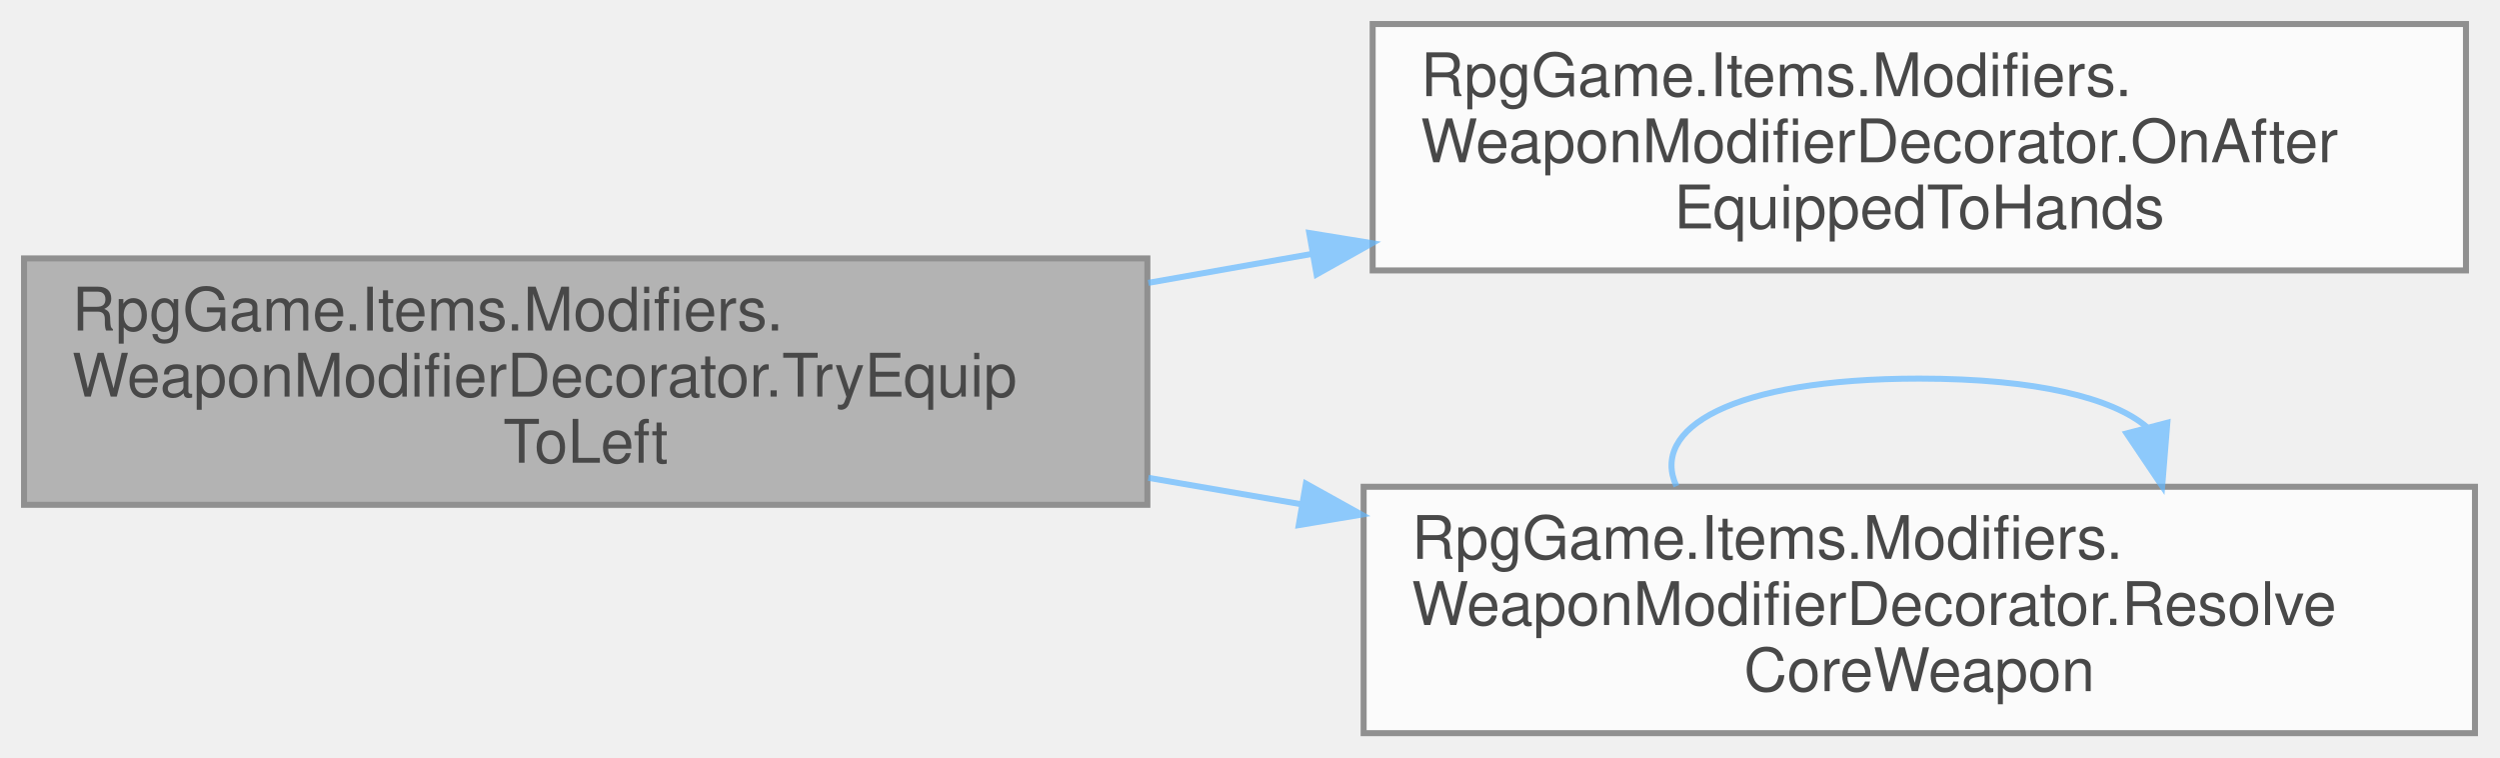
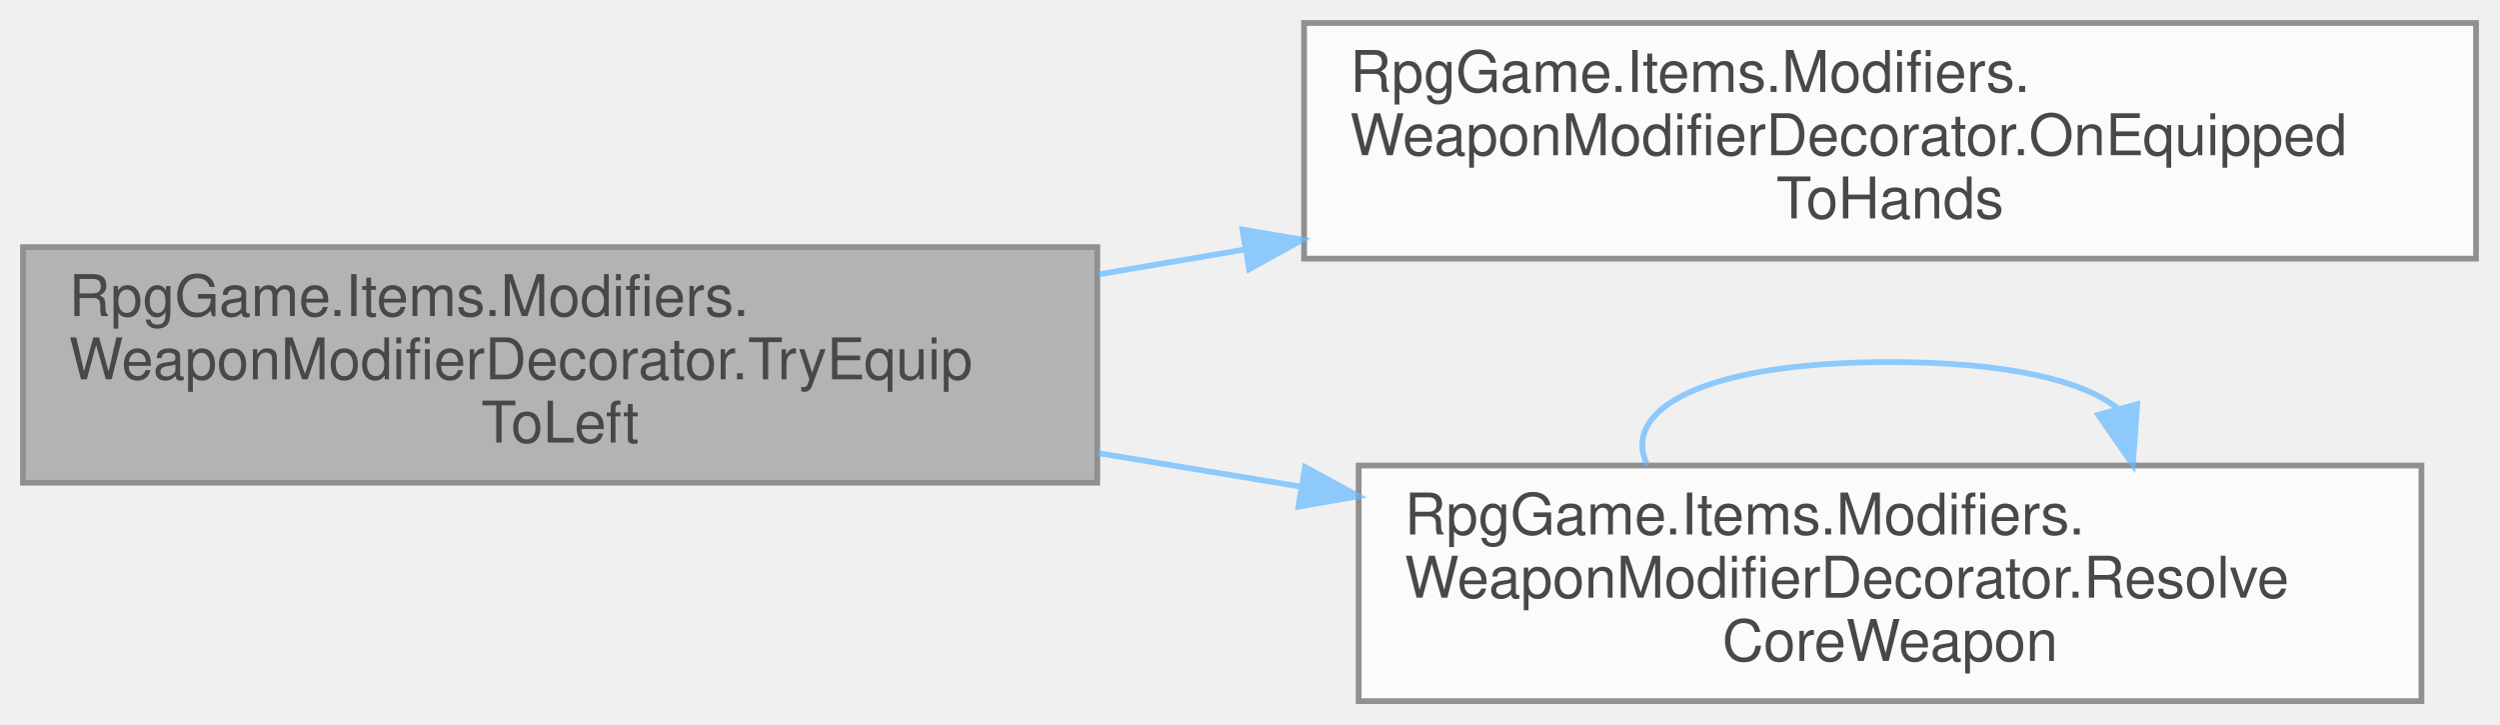
- <svg xmlns="http://www.w3.org/2000/svg" xmlns:xlink="http://www.w3.org/1999/xlink" width="416pt" height="126pt" viewBox="0.00 0.00 416.00 126.00">
+ <svg xmlns="http://www.w3.org/2000/svg" xmlns:xlink="http://www.w3.org/1999/xlink" width="435pt" height="126pt" viewBox="0.00 0.00 435.00 126.00">
  <svg id="main" version="1.1" xml:space="preserve">
    <style type="text/css">
.node, .edge {opacity: 0.7;}
.node.selected, .edge.selected {opacity: 1;}
.edge:hover path { stroke: red; }
.edge:hover polygon { stroke: red; fill: red; }
</style>
    <svg id="graph" class="graph">
      <g id="graph0" class="graph" transform="scale(1 1) rotate(0) translate(4 122)">
        <g id="Node000001" class="node">
          <g id="a_Node000001">
            <a xlink:title="Attempts to equip the item in the player's left hand.True if the item was successfully equipped in th...">
              <polygon fill="#999999" stroke="#666666" points="187,-79 0,-79 0,-38 187,-38 187,-79" />
              <text text-anchor="start" x="8" y="-67" font-family="Helvetica,sans-Serif" font-size="10.00">RpgGame.Items.Modifiers.</text>
              <text text-anchor="start" x="8" y="-56" font-family="Helvetica,sans-Serif" font-size="10.00">WeaponModifierDecorator.TryEquip</text>
              <text text-anchor="middle" x="93.5" y="-45" font-family="Helvetica,sans-Serif" font-size="10.00">ToLeft</text>
            </a>
          </g>
        </g>
        <g id="Node000002" class="node">
          <g id="a_Node000002">
-             <a xlink:href="classRpgGame_1_1Items_1_1Modifiers_1_1WeaponModifierDecorator.html#a112daa17197d38d6d8f487e0e7ce41f2" target="_top" xlink:title="Invoked after this stack has been stored in the player's hands.">
-               <polygon fill="white" stroke="#666666" points="406.5,-118 224.5,-118 224.5,-77 406.5,-77 406.5,-118" />
-               <text text-anchor="start" x="232.5" y="-106" font-family="Helvetica,sans-Serif" font-size="10.00">RpgGame.Items.Modifiers.</text>
-               <text text-anchor="start" x="232.5" y="-95" font-family="Helvetica,sans-Serif" font-size="10.00">WeaponModifierDecorator.OnAfter</text>
-               <text text-anchor="middle" x="315.5" y="-84" font-family="Helvetica,sans-Serif" font-size="10.00">EquippedToHands</text>
+             <a xlink:href="classRpgGame_1_1Items_1_1Modifiers_1_1WeaponModifierDecorator.html#a14582ad3af1e4ce7fd9ad0b1d5b25182" target="_top" xlink:title="Invoked after this stack has been stored in the player's hands.">
+               <polygon fill="white" stroke="#666666" points="427,-118 223,-118 223,-77 427,-77 427,-118" />
+               <text text-anchor="start" x="231" y="-106" font-family="Helvetica,sans-Serif" font-size="10.00">RpgGame.Items.Modifiers.</text>
+               <text text-anchor="start" x="231" y="-95" font-family="Helvetica,sans-Serif" font-size="10.00">WeaponModifierDecorator.OnEquipped</text>
+               <text text-anchor="middle" x="325" y="-84" font-family="Helvetica,sans-Serif" font-size="10.00">ToHands</text>
            </a>
          </g>
        </g>
        <g id="edge1_Node000001_Node000002" class="edge">
          <g id="a_edge1_Node000001_Node000002">
            <a xlink:title=" ">
-               <path fill="none" stroke="#63b8ff" d="M187.16,-74.93C196.22,-76.53 205.43,-78.17 214.56,-79.78" />
-               <polygon fill="#63b8ff" stroke="#63b8ff" points="213.95,-83.23 224.41,-81.53 215.17,-76.34 213.95,-83.23" />
+               <path fill="none" stroke="#63b8ff" d="M187.18,-74.25C195.59,-75.68 204.16,-77.13 212.7,-78.59" />
+               <polygon fill="#63b8ff" stroke="#63b8ff" points="212.26,-82.06 222.71,-80.29 213.44,-75.16 212.26,-82.06" />
            </a>
          </g>
        </g>
        <g id="Node000003" class="node">
          <g id="a_Node000003">
            <a xlink:href="classRpgGame_1_1Items_1_1Modifiers_1_1WeaponModifierDecorator.html#a20d5be6d04a54ed896cd9374138d3f7e" target="_top" xlink:title="Walks the decorator chain to the concrete Weapon that owns hand rules.">
-               <polygon fill="white" stroke="#666666" points="408,-41 223,-41 223,0 408,0 408,-41" />
-               <text text-anchor="start" x="231" y="-29" font-family="Helvetica,sans-Serif" font-size="10.00">RpgGame.Items.Modifiers.</text>
-               <text text-anchor="start" x="231" y="-18" font-family="Helvetica,sans-Serif" font-size="10.00">WeaponModifierDecorator.Resolve</text>
-               <text text-anchor="middle" x="315.5" y="-7" font-family="Helvetica,sans-Serif" font-size="10.00">CoreWeapon</text>
+               <polygon fill="white" stroke="#666666" points="417.5,-41 232.5,-41 232.5,0 417.5,0 417.5,-41" />
+               <text text-anchor="start" x="240.5" y="-29" font-family="Helvetica,sans-Serif" font-size="10.00">RpgGame.Items.Modifiers.</text>
+               <text text-anchor="start" x="240.5" y="-18" font-family="Helvetica,sans-Serif" font-size="10.00">WeaponModifierDecorator.Resolve</text>
+               <text text-anchor="middle" x="325" y="-7" font-family="Helvetica,sans-Serif" font-size="10.00">CoreWeapon</text>
            </a>
          </g>
        </g>
        <g id="edge2_Node000001_Node000003" class="edge">
          <g id="a_edge2_Node000001_Node000003">
            <a xlink:title=" ">
-               <path fill="none" stroke="#63b8ff" d="M187.16,-42.49C195.6,-41.04 204.18,-39.55 212.7,-38.08" />
-               <polygon fill="#63b8ff" stroke="#63b8ff" points="213.39,-41.52 222.65,-36.37 212.2,-34.62 213.39,-41.52" />
+               <path fill="none" stroke="#63b8ff" d="M187.18,-43.15C198.73,-41.24 210.59,-39.28 222.26,-37.35" />
+               <polygon fill="#63b8ff" stroke="#63b8ff" points="223.17,-40.74 232.46,-35.66 222.02,-33.84 223.17,-40.74" />
            </a>
          </g>
        </g>
        <g id="edge3_Node000003_Node000003" class="edge">
          <g id="a_edge3_Node000003_Node000003">
            <a xlink:title=" ">
-               <path fill="none" stroke="#63b8ff" d="M275.07,-41.1C270.65,-50.65 284.13,-59 315.5,-59 335.1,-59 347.72,-55.74 353.35,-50.96" />
-               <polygon fill="#63b8ff" stroke="#63b8ff" points="356.79,-51.66 355.93,-41.1 350.01,-49.88 356.79,-51.66" />
+               <path fill="none" stroke="#63b8ff" d="M282.73,-41.1C278.12,-50.65 292.21,-59 325,-59 345.5,-59 358.69,-55.74 364.57,-50.96" />
+               <polygon fill="#63b8ff" stroke="#63b8ff" points="368.01,-51.67 367.27,-41.1 361.25,-49.82 368.01,-51.67" />
            </a>
          </g>
        </g>
      </g>
    </svg>
  </svg>
  <style type="text/css">

[data-mouse-over-selected='false'] { opacity: 0.7; }
[data-mouse-over-selected='true']  { opacity: 1.0; }

</style>
</svg>
